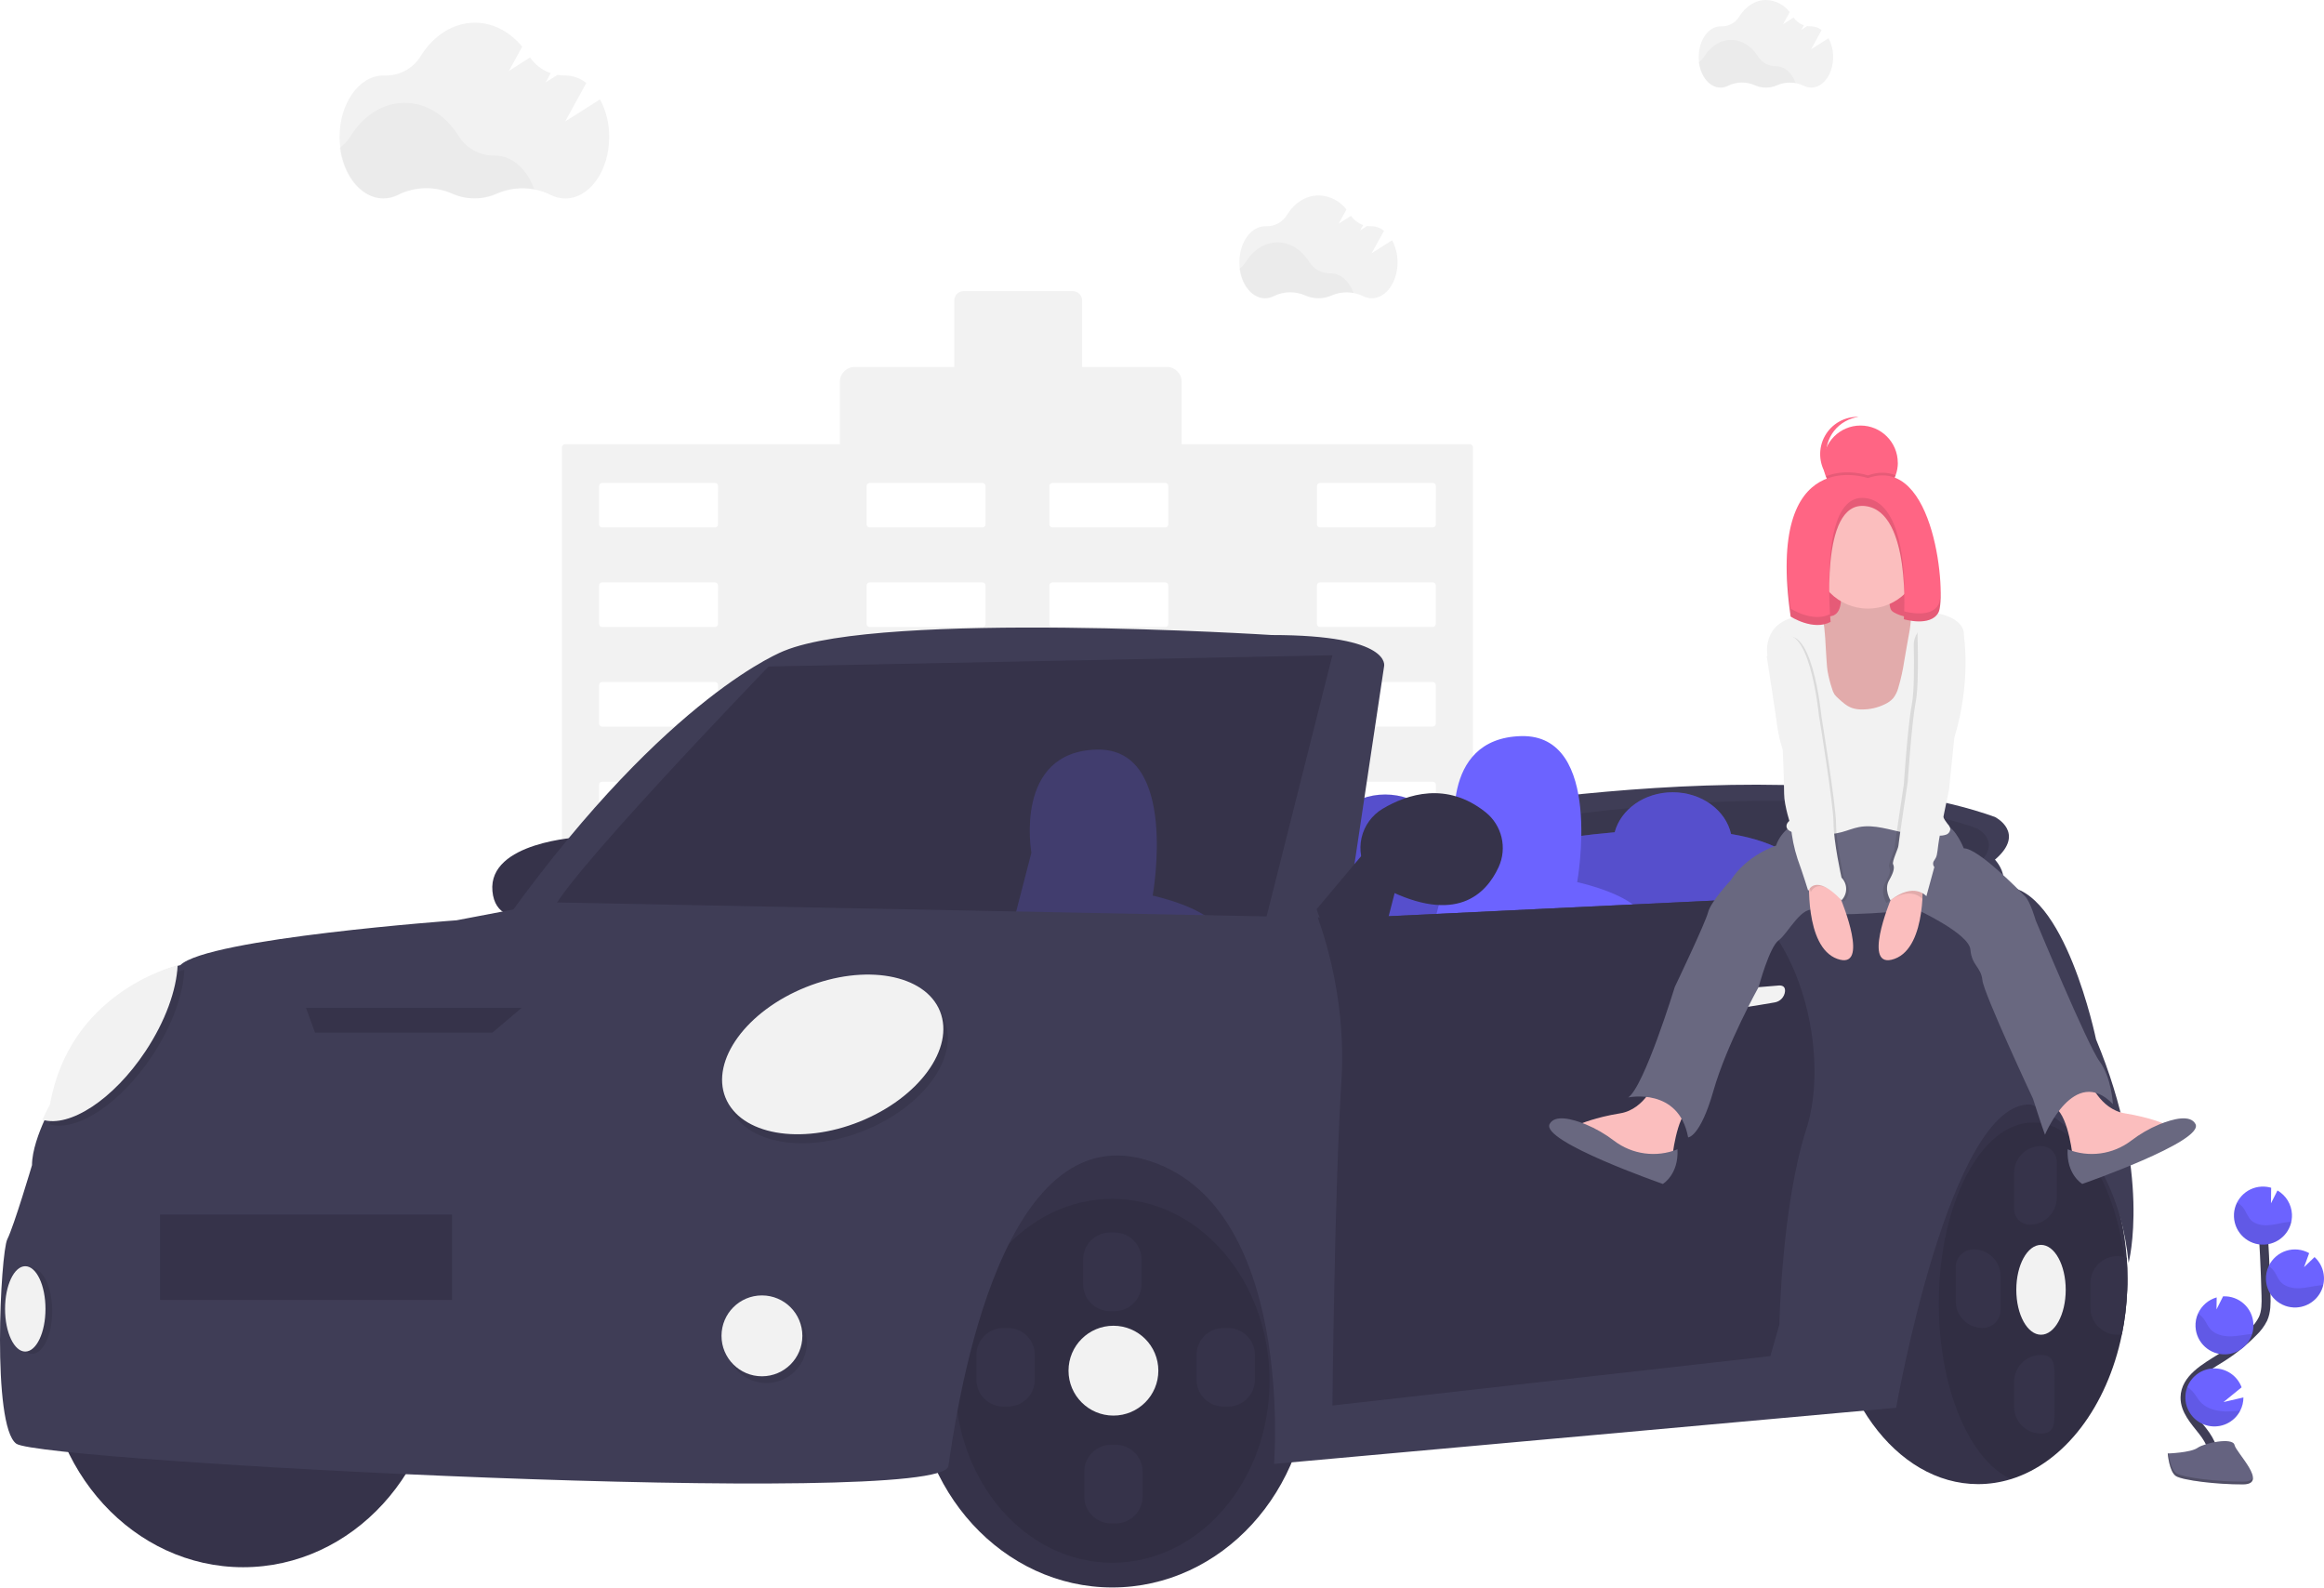
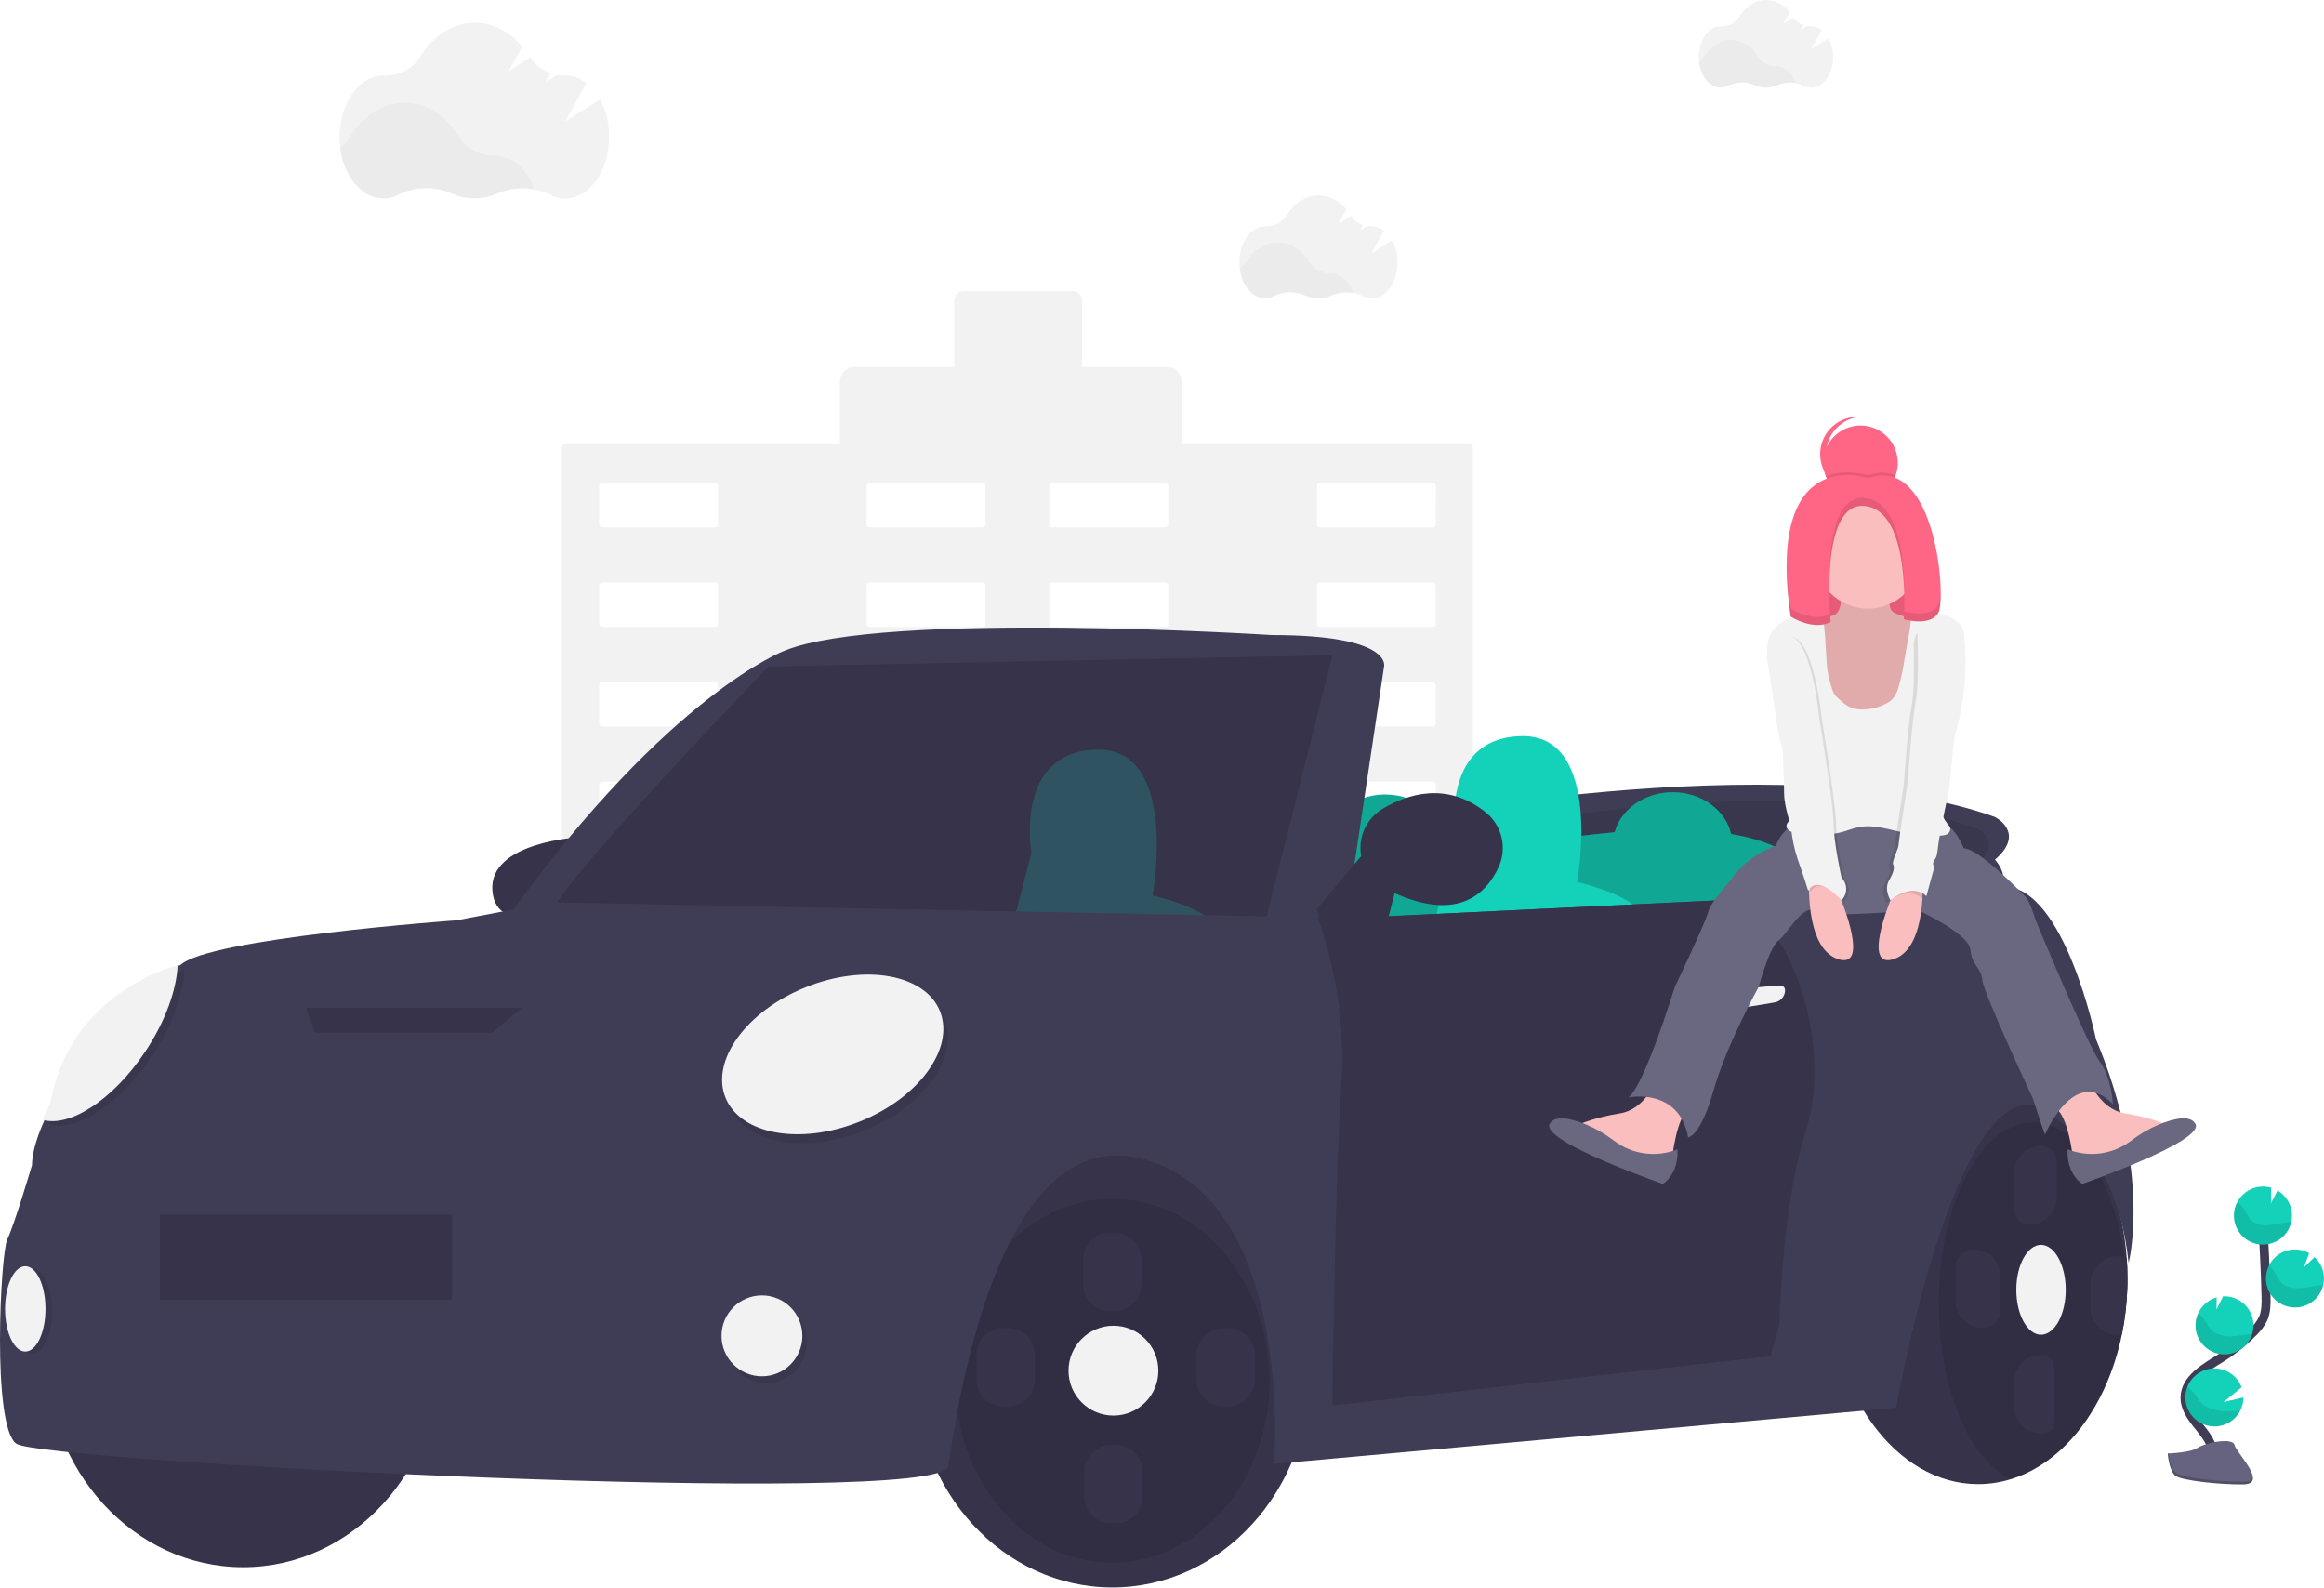
<svg xmlns="http://www.w3.org/2000/svg" data-name="Layer 1" width="1034.75" height="706.69" viewBox="0 0 1034.75 706.69">
  <path d="M737.11,294.39H608.76V266.63a6.64,6.64,0,0,0-6.64-6.64H564.43V230.42a4.18,4.18,0,0,0-4.18-4.18H511.7a4.18,4.18,0,0,0-4.18,4.18V260H463.21a6.64,6.64,0,0,0-6.64,6.64v27.76H334.18a1.35,1.35,0,0,0-1.34,1.35V664.26a1.35,1.35,0,0,0,1.34,1.35h81.34a1.35,1.35,0,0,0,1.35-1.35V614.68a1.36,1.36,0,0,1,1.35-1.35h34.36a1.36,1.36,0,0,1,1.35,1.35v49.58a1.35,1.35,0,0,0,1.34,1.35H616a1.36,1.36,0,0,0,1.35-1.35V614.68a1.35,1.35,0,0,1,1.34-1.35h34.36a1.35,1.35,0,0,1,1.35,1.35v49.58a1.36,1.36,0,0,0,1.35,1.35h81.34a1.36,1.36,0,0,0,1.35-1.35V295.74A1.36,1.36,0,0,0,737.11,294.39ZM402.31,596.11a1.34,1.34,0,0,1-1.34,1.34H350.73a1.34,1.34,0,0,1-1.35-1.34V579a1.35,1.35,0,0,1,1.35-1.35H401a1.35,1.35,0,0,1,1.34,1.35Zm0-44.34a1.34,1.34,0,0,1-1.34,1.35H350.73a1.34,1.34,0,0,1-1.35-1.35V534.62a1.34,1.34,0,0,1,1.35-1.35H401a1.34,1.34,0,0,1,1.34,1.35Zm0-44.33a1.35,1.35,0,0,1-1.34,1.35H350.73a1.35,1.35,0,0,1-1.35-1.35V490.28a1.35,1.35,0,0,1,1.35-1.35H401a1.35,1.35,0,0,1,1.34,1.35Zm0-44.34a1.34,1.34,0,0,1-1.34,1.35H350.73a1.34,1.34,0,0,1-1.35-1.35V446a1.34,1.34,0,0,1,1.35-1.35H401a1.34,1.34,0,0,1,1.34,1.35Zm0-44.33a1.35,1.35,0,0,1-1.34,1.35H350.73a1.35,1.35,0,0,1-1.35-1.35V401.61a1.34,1.34,0,0,1,1.35-1.34H401a1.34,1.34,0,0,1,1.34,1.34Zm0-44.33a1.34,1.34,0,0,1-1.34,1.34H350.73a1.34,1.34,0,0,1-1.35-1.34V357.28a1.35,1.35,0,0,1,1.35-1.35H401a1.35,1.35,0,0,1,1.34,1.35Zm0-44.34a1.34,1.34,0,0,1-1.34,1.35H350.73a1.34,1.34,0,0,1-1.35-1.35V313a1.34,1.34,0,0,1,1.35-1.35H401a1.34,1.34,0,0,1,1.34,1.35Zm119.11,266a1.34,1.34,0,0,1-1.35,1.34H469.83a1.35,1.35,0,0,1-1.35-1.34V579a1.36,1.36,0,0,1,1.35-1.35h50.24a1.35,1.35,0,0,1,1.35,1.35Zm0-44.34a1.34,1.34,0,0,1-1.35,1.35H469.83a1.35,1.35,0,0,1-1.35-1.35V534.62a1.35,1.35,0,0,1,1.35-1.35h50.24a1.34,1.34,0,0,1,1.35,1.35Zm0-44.33a1.35,1.35,0,0,1-1.35,1.35H469.83a1.36,1.36,0,0,1-1.35-1.35V490.28a1.36,1.36,0,0,1,1.35-1.35h50.24a1.35,1.35,0,0,1,1.35,1.35Zm0-44.34a1.34,1.34,0,0,1-1.35,1.35H469.83a1.35,1.35,0,0,1-1.35-1.35V446a1.35,1.35,0,0,1,1.35-1.35h50.24a1.34,1.34,0,0,1,1.35,1.35Zm0-44.33a1.35,1.35,0,0,1-1.35,1.35H469.83a1.36,1.36,0,0,1-1.35-1.35V401.61a1.35,1.35,0,0,1,1.35-1.34h50.24a1.34,1.34,0,0,1,1.35,1.34Zm0-44.33a1.34,1.34,0,0,1-1.35,1.34H469.83a1.35,1.35,0,0,1-1.35-1.34V357.28a1.36,1.36,0,0,1,1.35-1.35h50.24a1.35,1.35,0,0,1,1.35,1.35Zm0-44.34a1.34,1.34,0,0,1-1.35,1.35H469.83a1.35,1.35,0,0,1-1.35-1.35V313a1.35,1.35,0,0,1,1.35-1.35h50.24a1.34,1.34,0,0,1,1.35,1.35Zm81.39,266a1.34,1.34,0,0,1-1.35,1.34H551.22a1.35,1.35,0,0,1-1.35-1.34V579a1.36,1.36,0,0,1,1.35-1.35h50.24a1.35,1.35,0,0,1,1.35,1.35Zm0-44.34a1.34,1.34,0,0,1-1.35,1.35H551.22a1.35,1.35,0,0,1-1.35-1.35V534.62a1.35,1.35,0,0,1,1.35-1.35h50.24a1.34,1.34,0,0,1,1.35,1.35Zm0-44.33a1.35,1.35,0,0,1-1.35,1.35H551.22a1.36,1.36,0,0,1-1.35-1.35V490.28a1.36,1.36,0,0,1,1.35-1.35h50.24a1.35,1.35,0,0,1,1.35,1.35Zm0-44.34a1.34,1.34,0,0,1-1.35,1.35H551.22a1.35,1.35,0,0,1-1.35-1.35V446a1.35,1.35,0,0,1,1.35-1.35h50.24a1.34,1.34,0,0,1,1.35,1.35Zm0-44.33a1.35,1.35,0,0,1-1.35,1.35H551.22a1.36,1.36,0,0,1-1.35-1.35V401.61a1.35,1.35,0,0,1,1.35-1.34h50.24a1.34,1.34,0,0,1,1.35,1.34Zm0-44.33a1.34,1.34,0,0,1-1.35,1.34H551.22a1.35,1.35,0,0,1-1.35-1.34V357.28a1.36,1.36,0,0,1,1.35-1.35h50.24a1.35,1.35,0,0,1,1.35,1.35Zm0-44.34a1.34,1.34,0,0,1-1.35,1.35H551.22a1.35,1.35,0,0,1-1.35-1.35V313a1.35,1.35,0,0,1,1.35-1.35h50.24a1.34,1.34,0,0,1,1.35,1.35Zm119.11,266a1.35,1.35,0,0,1-1.35,1.34H670.33a1.34,1.34,0,0,1-1.35-1.34V579a1.35,1.35,0,0,1,1.35-1.35h50.24a1.36,1.36,0,0,1,1.35,1.35Zm0-44.34a1.35,1.35,0,0,1-1.35,1.35H670.33a1.34,1.34,0,0,1-1.35-1.35V534.62a1.34,1.34,0,0,1,1.35-1.35h50.24a1.35,1.35,0,0,1,1.35,1.35Zm0-44.33a1.36,1.36,0,0,1-1.35,1.35H670.33a1.35,1.35,0,0,1-1.35-1.35V490.28a1.35,1.35,0,0,1,1.35-1.35h50.24a1.36,1.36,0,0,1,1.35,1.35Zm0-44.34a1.35,1.35,0,0,1-1.35,1.35H670.33A1.34,1.34,0,0,1,669,463.1V446a1.34,1.34,0,0,1,1.35-1.35h50.24a1.35,1.35,0,0,1,1.35,1.35Zm0-44.33a1.36,1.36,0,0,1-1.35,1.35H670.33a1.35,1.35,0,0,1-1.35-1.35V401.61a1.34,1.34,0,0,1,1.35-1.34h50.24a1.35,1.35,0,0,1,1.35,1.34Zm0-44.33a1.35,1.35,0,0,1-1.35,1.34H670.33a1.34,1.34,0,0,1-1.35-1.34V357.28a1.35,1.35,0,0,1,1.35-1.35h50.24a1.36,1.36,0,0,1,1.35,1.35Zm0-44.34a1.35,1.35,0,0,1-1.35,1.35H670.33A1.34,1.34,0,0,1,669,330.1V313a1.34,1.34,0,0,1,1.35-1.35h50.24a1.35,1.35,0,0,1,1.35,1.35Z" transform="translate(-82.63 -96.65)" fill="#f2f2f2" />
  <path d="M349.78,140.89l-15.52,9.84,9.42-17.14a15.35,15.35,0,0,0-9.38-3.35h-.25a18.09,18.09,0,0,1-3.22-.24l-5.26,3.33,2.25-4.1a18.66,18.66,0,0,1-9.2-7l-9.41,6,5.94-10.81c-5.5-6.61-12.92-10.66-21.09-10.66-9.79,0-18.51,5.82-24.14,14.89a18,18,0,0,1-16,8.6h-.52c-10.81,0-19.57,12.26-19.57,27.37S242.63,185,253.44,185a14.72,14.72,0,0,0,6.81-1.71,28.21,28.21,0,0,1,23.69-.46,24.66,24.66,0,0,0,20.14,0,28.23,28.23,0,0,1,23.47.46A14.72,14.72,0,0,0,334.3,185c10.81,0,19.57-12.26,19.57-27.38A34.7,34.7,0,0,0,349.78,140.89Z" transform="translate(-82.63 -96.65)" fill="#f2f2f2" />
  <path d="M320.53,180.94a28.89,28.89,0,0,0-16.77,1.82,24.69,24.69,0,0,1-20.13,0,28.28,28.28,0,0,0-23.69.46,14.61,14.61,0,0,1-6.82,1.71c-9.6,0-17.59-9.67-19.25-22.43a18.43,18.43,0,0,0,4.8-5.18c5.63-9.07,14.35-14.89,24.14-14.89s18.4,5.75,24,14.73a18.48,18.48,0,0,0,15.95,8.76h.25C310.69,165.87,317.31,172,320.53,180.94Z" transform="translate(-82.63 -96.65)" opacity="0.03" />
  <path d="M896.76,113.68,889,118.59l4.7-8.55a7.67,7.67,0,0,0-4.68-1.67h-.12a8.6,8.6,0,0,1-1.61-.12l-2.62,1.67,1.12-2a9.4,9.4,0,0,1-4.59-3.48l-4.69,3,3-5.39A13.71,13.71,0,0,0,869,96.65c-4.88,0-9.23,2.91-12,7.43a9,9,0,0,1-8,4.29h-.26c-5.39,0-9.76,6.11-9.76,13.65s4.37,13.65,9.76,13.65a7.32,7.32,0,0,0,3.4-.85,14.08,14.08,0,0,1,11.81-.23,12.33,12.33,0,0,0,10.05,0,14.11,14.11,0,0,1,11.71.23,7.29,7.29,0,0,0,3.36.83c5.39,0,9.76-6.11,9.76-13.65A17.38,17.38,0,0,0,896.76,113.68Z" transform="translate(-82.63 -96.65)" fill="#f2f2f2" />
  <path d="M882.17,133.65a14.52,14.52,0,0,0-8.37.91,12.28,12.28,0,0,1-5,1.06,12.41,12.41,0,0,1-5-1.08,14.1,14.1,0,0,0-11.82.23,7.29,7.29,0,0,1-3.4.85c-4.79,0-8.77-4.82-9.6-11.19a9.26,9.26,0,0,0,2.4-2.58c2.8-4.52,7.15-7.43,12-7.43s9.18,2.87,12,7.35a9.22,9.22,0,0,0,8,4.37h.13C877.26,126.14,880.56,129.2,882.17,133.65Z" transform="translate(-82.63 -96.65)" opacity="0.03" />
  <path d="M702.45,203.61l-9.1,5.77,5.52-10a9,9,0,0,0-5.5-2h-.15a10.79,10.79,0,0,1-1.89-.14l-3.08,2,1.32-2.41a11,11,0,0,1-5.4-4.09l-5.52,3.5,3.49-6.34a16.15,16.15,0,0,0-12.37-6.26c-5.74,0-10.86,3.42-14.16,8.74a10.56,10.56,0,0,1-9.36,5h-.31c-6.34,0-11.47,7.19-11.47,16s5.13,16.05,11.47,16.05a8.56,8.56,0,0,0,4-1,16.56,16.56,0,0,1,13.89-.27,14.52,14.52,0,0,0,11.81,0,16.58,16.58,0,0,1,13.77.27,8.68,8.68,0,0,0,4,1c6.34,0,11.48-7.18,11.48-16.05A20.4,20.4,0,0,0,702.45,203.61Z" transform="translate(-82.63 -96.65)" fill="#f2f2f2" />
  <path d="M685.3,227.1a17,17,0,0,0-9.84,1.07,14.52,14.52,0,0,1-11.81,0,16.56,16.56,0,0,0-13.89.27,8.59,8.59,0,0,1-4,1c-5.63,0-10.32-5.67-11.29-13.15a10.75,10.75,0,0,0,2.81-3c3.3-5.32,8.42-8.73,14.16-8.73s10.8,3.37,14.1,8.63a10.82,10.82,0,0,0,9.35,5.14H675C679.52,218.26,683.41,221.86,685.3,227.1Z" transform="translate(-82.63 -96.65)" opacity="0.03" />
  <path d="M1029.88,665.85c0,1.72,0,3.44-.11,5.14a121.57,121.57,0,0,1-2.38,19.69c-6.57,32.11-25.54,57.07-49.37,64.44a49.29,49.29,0,0,1-14.64,2.23c-36.73,0-66.5-41-66.5-91.5s29.77-91.5,66.5-91.5c34.45,0,62.79,36.06,66.16,82.25C1029.77,659.64,1029.88,662.73,1029.88,665.85Z" transform="translate(-82.63 -96.65)" fill="#36334a" />
  <path d="M1029.77,671a121.57,121.57,0,0,1-2.38,19.69c-6.57,32.11-25.54,57.07-49.37,64.44-18.45-8.49-32.14-40.31-32.14-78.27,0-44.46,18.8-80.5,42-80.5,19.47,0,35.85,25.42,40.6,59.91C1029.14,661,1029.57,665.94,1029.77,671Z" transform="translate(-82.63 -96.65)" opacity="0.1" />
  <path d="M695.88,463.35s180-37,275-3c0,0,14,7,0,19,0,0,13.24,14-9.88,19L869.15,504,695.88,486.35Z" transform="translate(-82.63 -96.65)" fill="#3f3d56" />
  <path d="M727.38,468s154.11-31.68,235.45-2.57c0,0,12,6,0,16.27,0,0,11.33,12-8.46,16.27l-78.64,4.83L727.38,487.71Z" transform="translate(-82.63 -96.65)" opacity="0.1" />
-   <path d="M902.88,523.35l-12-24s5.26-24.28-37.5-31.42c-2.37-10.59-13.11-18.58-26-18.58-12.58,0-23.1,7.6-25.82,17.8-6.14.53-12.68,1.25-19.68,2.2l-9.78,52.44-1.22-2.44s6.21-28.68-49.76-32.87a20.82,20.82,0,0,0,4.76-13.13c0-12.71-11.87-23-26.5-23s-26.5,10.29-26.5,23a21,21,0,0,0,5.56,14.08q-7.85.75-16.56,1.92l-11,59,51,7,81-12L775.71,529l46.17,6.34Z" transform="translate(-82.63 -96.65)" fill="#6c63ff" />
+   <path d="M902.88,523.35l-12-24s5.26-24.28-37.5-31.42c-2.37-10.59-13.11-18.58-26-18.58-12.58,0-23.1,7.6-25.82,17.8-6.14.53-12.68,1.25-19.68,2.2l-9.78,52.44-1.22-2.44s6.21-28.68-49.76-32.87a20.82,20.82,0,0,0,4.76-13.13c0-12.71-11.87-23-26.5-23s-26.5,10.29-26.5,23a21,21,0,0,0,5.56,14.08q-7.85.75-16.56,1.92l-11,59,51,7,81-12L775.71,529l46.17,6.34Z" transform="translate(-82.63 -96.65)" fill="#14d1b9" />
  <path d="M902.88,523.35l-12-24s5.26-24.28-37.5-31.42c-2.37-10.59-13.11-18.58-26-18.58-12.58,0-23.1,7.6-25.82,17.8-6.14.53-12.68,1.25-19.68,2.2l-9.78,52.44-1.22-2.44s6.21-28.68-49.76-32.87a20.82,20.82,0,0,0,4.76-13.13c0-12.71-11.87-23-26.5-23s-26.5,10.29-26.5,23a21,21,0,0,0,5.56,14.08q-7.85.75-16.56,1.92l-11,59,51,7,81-12L775.71,529l46.17,6.34Z" transform="translate(-82.63 -96.65)" opacity="0.2" />
-   <path d="M730.86,470.23s-8-44.88,29-45.88,25,65,25,65,28,6,30,17-97,14-97,14Z" transform="translate(-82.63 -96.65)" fill="#6c63ff" />
+   <path d="M730.86,470.23s-8-44.88,29-45.88,25,65,25,65,28,6,30,17-97,14-97,14Z" transform="translate(-82.63 -96.65)" fill="#14d1b9" />
  <path d="M665.88,707.35c0,53-39.4,96-88,96s-88-43-88-96,39.89-104.5,88.5-104.5S665.88,654.33,665.88,707.35Z" transform="translate(-82.63 -96.65)" fill="#36334a" />
  <ellipse cx="495.25" cy="614.7" rx="70" ry="80.99" opacity="0.1" />
  <ellipse cx="108.25" cy="601.69" rx="88" ry="96" fill="#36334a" />
  <path d="M340.88,469.35s-41,2-39,24,35,6,35,6Z" transform="translate(-82.63 -96.65)" fill="#36334a" />
  <path d="M682,506l16.88-112.65s4-14-50-14c0,0-173-11-217,7,0,0-51,19-122,117C309.88,503.35,675,512,682,506Z" transform="translate(-82.63 -96.65)" fill="#3f3d56" />
  <path d="M675.88,388.35l-31,123-19.44-.47-92-2.24-205.19-5c-.57-9.72,96.6-110.29,96.6-110.29Z" transform="translate(-82.63 -96.65)" fill="#36334a" />
-   <path d="M533.47,508.64l8.38-32.4s-8-44.89,29-45.89,25,65,25,65,25.5,5.47,29.56,15.53Z" transform="translate(-82.63 -96.65)" fill="#6c63ff" opacity="0.2" />
+   <path d="M533.47,508.64l8.38-32.4s-8-44.89,29-45.89,25,65,25,65,25.5,5.47,29.56,15.53Z" transform="translate(-82.63 -96.65)" fill="#14d1b9" opacity="0.2" />
  <path d="M1030.38,658.85c-6-58-43.5-70.5-43.5-70.5-36-2-60,135-60,135l-277,25s9.5-116.5-57.5-135.5-84.5,117.5-87.5,136.5-404-2-415-10-7-85-4-91,11-33,11-33c0-6.44,3.08-14.58,5.64-20.23,1.8-4,3.36-6.77,3.36-6.77,8.69-49.28,53.81-61.21,56.84-62l.16,0c12-12,123-20,123-20l42-8,341.47,6.71,14.53.29L857.48,497l117.4-5.65c27,0,41,68,41,68C1040.88,619.35,1030.38,658.85,1030.38,658.85Z" transform="translate(-82.63 -96.65)" fill="#3f3d56" />
  <ellipse cx="455.39" cy="570.05" rx="51.48" ry="32.23" transform="translate(-262.51 114.57) rotate(-21.92)" opacity="0.1" />
  <ellipse cx="453.39" cy="566.05" rx="51.48" ry="32.23" transform="translate(-261.16 113.53) rotate(-21.92)" fill="#f2f2f2" />
  <path d="M164.72,528.39c-.51,11-5.44,24.88-14.31,38.25-14.27,21.52-33.84,34.19-45.89,30.48,1.8-4,3.36-6.77,3.36-6.77C116.57,541.07,161.69,529.14,164.72,528.39Z" transform="translate(-82.63 -96.65)" opacity="0.1" />
  <path d="M161.72,526.39c-.51,11-5.44,24.88-14.31,38.25-14.27,21.52-33.84,34.19-45.89,30.48,1.8-4,3.36-6.77,3.36-6.77C113.57,539.07,158.69,527.14,161.72,526.39Z" transform="translate(-82.63 -96.65)" fill="#f2f2f2" />
  <polygon points="219.25 459.69 140.25 459.69 136.25 448.69 232.25 448.69 219.25 459.69" fill="#36334a" />
  <rect x="71.25" y="540.69" width="130" height="38" fill="#36334a" />
  <circle cx="341.25" cy="597.69" r="18" opacity="0.1" />
  <circle cx="339.25" cy="594.69" r="18" fill="#f2f2f2" />
  <ellipse cx="14.25" cy="583.69" rx="9" ry="19" opacity="0.1" />
  <ellipse cx="11.25" cy="582.69" rx="9" ry="19" fill="#f2f2f2" />
  <path d="M886.88,599.35c-11,34-12,87-12,87l-4,14-195,22s1-98,4-144c2.11-32.45-5.72-59.92-10.53-73.29l14.53.29L857.48,497C886.48,517.33,896.75,568.82,886.88,599.35Z" transform="translate(-82.63 -96.65)" fill="#36334a" />
  <path d="M842.42,538.05a4.91,4.91,0,0,0-4.52,5.69,3.51,3.51,0,0,0,2,2.61c3.23,1.61,24.73-2,32.88-3.44a5.53,5.53,0,0,0,4.62-4.93c.1-1.42-.42-2.63-2.5-2.63Z" transform="translate(-82.63 -96.65)" fill="#f2f2f2" />
  <path d="M668.88,501.35s5,22,29,15l8-31-16-9Z" transform="translate(-82.63 -96.65)" fill="#36334a" />
  <path d="M698.27,456.68c11-6.52,28.45-12.22,45.71,1.47a20.4,20.4,0,0,1,5.89,24.54c-5.65,12.23-19.06,25.5-50.37,9.61a20.2,20.2,0,0,1-7.62-6.74l-.16-.24A20.3,20.3,0,0,1,698.27,456.68Z" transform="translate(-82.63 -96.65)" fill="#36334a" />
  <circle cx="495.75" cy="610.19" r="20" fill="#f2f2f2" />
  <ellipse cx="908.75" cy="574.19" rx="11" ry="20" fill="#f2f2f2" />
  <rect x="482.25" y="548.69" width="26" height="35" rx="12" fill="#36334a" />
  <path d="M908.75,510.19h0a7,7,0,0,1,7,7v16a12,12,0,0,1-12,12h0a7,7,0,0,1-7-7v-16a12,12,0,0,1,12-12Z" fill="#36334a" />
  <path d="M991.38,734.85h0a12,12,0,0,1-12-12v-11a12,12,0,0,1,12-12h0c6.6,0,6,5.4,6,12v11C997.37,729.45,998,734.85,991.38,734.85Z" transform="translate(-82.63 -96.65)" fill="#36334a" />
  <path d="M878.75,556.19h0a12,12,0,0,1,12,12v15a8,8,0,0,1-8,8h0a12,12,0,0,1-12-12v-15A8,8,0,0,1,878.75,556.19Z" fill="#36334a" />
  <path d="M1029.88,665.85c0,1.72,0,3.44-.11,5.14a121.57,121.57,0,0,1-2.38,19.69,12.21,12.21,0,0,1-2,.17,12,12,0,0,1-12-12v-11a12,12,0,0,1,12-12,11.71,11.71,0,0,1,3.1.41c.36.1.72.21,1.06.34C1029.77,659.64,1029.88,662.73,1029.88,665.85Z" transform="translate(-82.63 -96.65)" fill="#36334a" />
  <rect x="532.75" y="591.19" width="26" height="35" rx="12" fill="#36334a" />
  <rect x="434.75" y="591.19" width="26" height="35" rx="12" fill="#36334a" />
  <rect x="482.75" y="643.19" width="26" height="35" rx="12" fill="#36334a" />
  <path d="M927.64,302.66a16.42,16.42,0,0,1-1,5.59,16.6,16.6,0,0,1-31.09.44,16.33,16.33,0,0,1-1.14-6,16.6,16.6,0,0,1,33.2,0Z" transform="translate(-82.63 -96.65)" fill="#ff6584" />
  <path d="M897.78,306.8a16.6,16.6,0,0,1,6.46-22.57,16.43,16.43,0,0,1,6-2,16.6,16.6,0,1,0,1.4,33.07A16.59,16.59,0,0,1,897.78,306.8Z" transform="translate(-82.63 -96.65)" fill="#ff6584" />
  <rect x="807.66" y="229.13" width="44.47" height="69.37" fill="#ff6584" />
  <rect x="808.66" y="227.13" width="44.47" height="69.37" opacity="0.1" />
  <path d="M820,577.46s-4.74,13-16,14.82S786.24,597,786.24,597l26.68,17.19,14.23-1.78s1.77-18.38,7.7-22.53S820,577.46,820,577.46Z" transform="translate(-82.63 -96.65)" fill="#fbbebe" />
  <path d="M1012.72,577.46s4.74,13,16,14.82,17.78,4.75,17.78,4.75l-26.68,17.19-14.23-1.78s-1.77-18.38-7.7-22.53S1012.72,577.46,1012.72,577.46Z" transform="translate(-82.63 -96.65)" fill="#fbbebe" />
  <path d="M882.88,462.44s-7.12,3.56-9.49,10.67c0,0-13,4.15-20.16,15.42,0,0-8.89,9.48-10.08,14.23S828.33,536,828.33,536s-13.63,44.46-20.75,49.21c0,0,22.53-4.75,26.68,17.78,0,0,5.34,0,11.27-20.75S865.68,536,865.68,536s4.75-17.79,8.9-20.75,10.67-16.6,16.6-13.05,45.06-.59,45.06-.59,23.12,10.67,23.71,17.79,4.75,7.7,5.34,13.63,22.53,52.77,22.53,52.77,4.15,13,5.33,16c0,0,13.05-31.42,30.24-13.64,0,0-.59-11.86-5.93-19S989,506.31,989,506.31s-2.37-8.3-4.74-10.67S963.51,474.3,957,474.3c0,0-3.56-8.9-7.71-10.08Z" transform="translate(-82.63 -96.65)" fill="#696880" />
  <path d="M829.52,608.29a28.89,28.89,0,0,1-28.23-3.8,56.27,56.27,0,0,0-12.59-7.29c-6.28-2.54-13.81-4.43-16.1-.17-4.15,7.7,50.4,26.68,50.4,26.68S830.11,619.55,829.52,608.29Z" transform="translate(-82.63 -96.65)" fill="#696880" />
  <path d="M1003.23,608.29a28.89,28.89,0,0,0,28.23-3.8,56.27,56.27,0,0,1,12.59-7.29c6.28-2.54,13.81-4.43,16.1-.17,4.15,7.7-50.4,26.68-50.4,26.68S1002.64,619.55,1003.23,608.29Z" transform="translate(-82.63 -96.65)" fill="#696880" />
  <path d="M902.26,364.92c-.23,2.06-.9,4.29-2.66,5.39-1.44.9-3.26.82-4.92,1.17a11.44,11.44,0,0,0-7.83,6.76,17.52,17.52,0,0,0-.74,10.55,38.85,38.85,0,0,0,1.51,5.07c1.75,4.92,3.85,9.79,7.09,13.89a59,59,0,0,0,9.3,8.76c2.11,1.72,4.29,3.48,6.89,4.29a21.36,21.36,0,0,0,5.41.71c2.25.11,4.64.18,6.59-.94,3-1.73,3.9-5.56,5.52-8.62,1.39-2.61,3.45-4.81,4.74-7.47a29.78,29.78,0,0,0,2-6.51l2.77-12.31c1-4.46,1.92-9.5-.6-13.33a2.1,2.1,0,0,0-.74-.77,2.75,2.75,0,0,0-1.51-.16,16.32,16.32,0,0,1-9.15-2.09,3.62,3.62,0,0,1-1.15-.9,4.53,4.53,0,0,1-.71-2.11,22.29,22.29,0,0,0-1.28-4.46,3,3,0,0,0-.87-1.33,3.11,3.11,0,0,0-1.4-.47,114.49,114.49,0,0,0-12.93-1.36c-1.43-.06-3.57-.63-4.54.62S902.42,363.42,902.26,364.92Z" transform="translate(-82.63 -96.65)" fill="#fbbebe" />
  <path d="M902.26,364.92c-.23,2.06-.9,4.29-2.66,5.39-1.44.9-3.26.82-4.92,1.17a11.44,11.44,0,0,0-7.83,6.76,17.52,17.52,0,0,0-.74,10.55,38.85,38.85,0,0,0,1.51,5.07c1.75,4.92,3.85,9.79,7.09,13.89a59,59,0,0,0,9.3,8.76c2.11,1.72,4.29,3.48,6.89,4.29a21.36,21.36,0,0,0,5.41.71c2.25.11,4.64.18,6.59-.94,3-1.73,3.9-5.56,5.52-8.62,1.39-2.61,3.45-4.81,4.74-7.47a29.78,29.78,0,0,0,2-6.51l2.77-12.31c1-4.46,1.92-9.5-.6-13.33a2.1,2.1,0,0,0-.74-.77,2.75,2.75,0,0,0-1.51-.16,16.32,16.32,0,0,1-9.15-2.09,3.62,3.62,0,0,1-1.15-.9,4.53,4.53,0,0,1-.71-2.11,22.29,22.29,0,0,0-1.28-4.46,3,3,0,0,0-.87-1.33,3.11,3.11,0,0,0-1.4-.47,114.49,114.49,0,0,0-12.93-1.36c-1.43-.06-3.57-.63-4.54.62S902.42,363.42,902.26,364.92Z" transform="translate(-82.63 -96.65)" opacity="0.1" />
  <path d="M894.23,372a27.43,27.43,0,0,0-7.14-1.13c-5.72-.14-11.83,1.84-15.14,6.51a15.37,15.37,0,0,0-2.29,11.45,23.71,23.71,0,0,0,5.2,10.67,32.07,32.07,0,0,1,4,5.24c1.58,3,1.62,6.58,2,10,1,8.11,4.46,15.75,5.84,23.81s.18,17.42-6.19,22.56c-1.07.86-2.36,1.76-2.45,3.13-.15,2.19,2.7,3.13,4.89,3.33,6.55.63,13.27,1.24,19.63-.45,2.64-.7,5.17-1.79,7.85-2.29,6.81-1.27,13.65,1.33,20.45,2.59a91.81,91.81,0,0,0,14.91,1.21,8,8,0,0,0,3.44-.45,2.75,2.75,0,0,0,1.74-2.74,4.64,4.64,0,0,0-1.18-2c-3.44-4.26-4.49-9.9-5.43-15.29L941.26,430c-1.69-9.68-3.26-20.19,1.32-28.89,3.3-6.25,9.36-10.65,12.84-16.8A9.79,9.79,0,0,0,957,378c-.52-3.09-3.31-5.3-6.17-6.6a23.21,23.21,0,0,0-17.39-.63c.1,4.33-1,8.71-1.72,13l-1.21,7a89.13,89.13,0,0,1-2.7,12.2,13.22,13.22,0,0,1-2.17,4.42,11.43,11.43,0,0,1-3.83,2.79,22.76,22.76,0,0,1-10.15,2.31,13.32,13.32,0,0,1-4.48-.68c-2.38-.86-4.31-2.63-6.17-4.35a10.08,10.08,0,0,1-1.63-1.76,10.61,10.61,0,0,1-1.11-2.67,54.29,54.29,0,0,1-1.9-7.48c-.31-1.94-.4-3.91-.54-5.87C895.39,384,895.4,377.57,894.23,372Z" transform="translate(-82.63 -96.65)" fill="#f2f2f2" />
  <path d="M888.21,486.75s-2.37,31.42,12.45,36.76,1.78-26.09,1.78-26.09l-4.74-9.49Z" transform="translate(-82.63 -96.65)" fill="#fbbebe" />
  <path d="M938.61,486.75s2.37,31.42-12.45,36.76-1.78-26.09-1.78-26.09l4.74-9.49Z" transform="translate(-82.63 -96.65)" fill="#fbbebe" />
  <path d="M875.17,381.81l-4.74,7.71s4.15,26.68,4.74,31.42A61.84,61.84,0,0,0,877.54,431s.59,14.23.59,19.56,3,14.23,3,14.23a64.53,64.53,0,0,0,3,14.82c2.37,6.53,4.75,14.23,4.75,14.23s3-8.3,14.82,4.15a7.19,7.19,0,0,0,0-10.08s-3.56-16-3.56-24.3-6.52-48-6.52-48S889.4,370.54,875.17,381.81Z" transform="translate(-82.63 -96.65)" opacity="0.1" />
  <path d="M874,381.22l-4.74,7.7s4.15,26.68,4.74,31.43a62.25,62.25,0,0,0,2.38,10.07S877,444.65,877,450s3,14.23,3,14.23a64.82,64.82,0,0,0,3,14.82c2.37,6.52,4.74,14.23,4.74,14.23s3-8.3,14.82,4.15a7.18,7.18,0,0,0,0-10.08s-3.56-16-3.56-24.31-6.52-48-6.52-48S888.21,370,874,381.22Z" transform="translate(-82.63 -96.65)" fill="#f2f2f2" />
  <path d="M952.24,377.06l3,3.53s3.5,20.19-4.21,45.68l-2.37,23.13s-4.15,19.56-4.75,24.31-.59,5.33-1.77,7.11a2.28,2.28,0,0,0,0,3l-3.56,13.05s-5.34-6.52-16,1.78c0,0-3-4.75-.59-8.9s2.37-5.93,1.78-7.11,2.37-7.12,2.37-8.3,4.15-28.46,4.15-28.46,1.78-26.68,3.56-35.57c1.09-5.47,1.06-17.67.88-26.25-.19-8.93,10.62-13.78,17-7.49C951.9,376.7,952.07,376.88,952.24,377.06Z" transform="translate(-82.63 -96.65)" opacity="0.1" />
  <path d="M954,375.88l3,3.53s3.49,20.18-4.21,45.68l-2.37,23.12s-4.15,19.57-4.75,24.31-.59,5.34-1.78,7.11a2.31,2.31,0,0,0,0,3l-3.55,13s-5.34-6.52-16,1.78c0,0-3-4.74-.59-8.89s2.37-5.93,1.77-7.12,2.38-7.11,2.38-8.3,4.15-28.46,4.15-28.46,1.78-26.68,3.55-35.57.6-35.57.6-35.57S945.72,367,954,375.88Z" transform="translate(-82.63 -96.65)" fill="#f2f2f2" />
  <circle cx="831.67" cy="247.21" r="23.72" fill="#fbbebe" />
  <path d="M926.67,308.25a16.6,16.6,0,0,1-31.09.44c9.25-3.72,18.72-.4,18.72-.4C919,306.62,923.12,306.78,926.67,308.25Z" transform="translate(-82.63 -96.65)" opacity="0.1" />
  <path d="M914.3,309.48s-45.65-16-34.39,61.66c0,0,10.08,6.52,17.79,2.37,0,0-5.34-54,15.41-51.58s17.2,50.39,17.2,50.39,11.86,3.56,15.41-3S944.54,298.8,914.3,309.48Z" transform="translate(-82.63 -96.65)" fill="#ff6584" />
  <path d="M913.11,318.37c-14.24-1.63-16.19,23.26-16,39.05.18-15.69,2.82-37,16-35.49,14.82,1.69,17.24,26.65,17.42,40.79C930.69,349.75,929.27,320.22,913.11,318.37Z" transform="translate(-82.63 -96.65)" opacity="0.1" />
  <path d="M879.91,367.58A161.19,161.19,0,0,1,878.14,347a152.23,152.23,0,0,0,1.77,24.1s10.08,6.52,17.79,2.37c0,0-.13-1.28-.27-3.43C889.76,374,879.91,367.58,879.91,367.58Z" transform="translate(-82.63 -96.65)" opacity="0.1" />
  <path d="M945.72,365.8c-3.31,6.07-13.82,3.41-15.25,3-.07,2.2-.16,3.51-.16,3.51s11.86,3.56,15.41-3c.74-1.35,1.12-5.14,1-10.21C946.62,362.41,946.27,364.79,945.72,365.8Z" transform="translate(-82.63 -96.65)" opacity="0.1" />
  <path d="M1067.29,749.54c2.74-5.07-.37-11.29-3.94-15.81s-7.93-9.23-7.84-15c.14-8.28,8.93-13.17,16-17.56a77.94,77.94,0,0,0,14.33-11.52,21.21,21.21,0,0,0,4.4-5.89c1.45-3.24,1.41-6.93,1.32-10.48q-.45-17.73-1.75-35.43" transform="translate(-82.63 -96.65)" fill="none" stroke="#3f3d56" stroke-miterlimit="10" stroke-width="4" />
-   <path d="M1103.11,637.21a12.9,12.9,0,0,0-6.45-10.59l-2.89,5.72.09-6.93a13.08,13.08,0,0,0-4.26-.51,12.92,12.92,0,1,0,13.51,12.31Z" transform="translate(-82.63 -96.65)" fill="#6c63ff" />
-   <path d="M1080.07,724.66a12.92,12.92,0,0,1-24.39-5.3,12.75,12.75,0,0,1,.84-5.25,12.93,12.93,0,0,1,24.18.14l-8.07,6.57,8.87-2.06A12.79,12.79,0,0,1,1080.07,724.66Z" transform="translate(-82.63 -96.65)" fill="#6c63ff" />
-   <path d="M1073.69,699.57a12.92,12.92,0,0,1-13.51-12.31,12.75,12.75,0,0,1,1.12-5.88,13,13,0,0,1,8.29-7.16l-.06,5.33,2.92-5.8h0a12.92,12.92,0,0,1,13.5,12.31,12.67,12.67,0,0,1-.55,4.41A12.92,12.92,0,0,1,1073.69,699.57Z" transform="translate(-82.63 -96.65)" fill="#6c63ff" />
-   <path d="M1105.06,678.7a12.92,12.92,0,0,1-13.51-12.31,12.7,12.7,0,0,1,1.22-6.12,12.91,12.91,0,0,1,18-5.75l-2.28,6.25,4.69-4.51a12.91,12.91,0,0,1,4.18,8.92,12.67,12.67,0,0,1-.33,3.56A12.92,12.92,0,0,1,1105.06,678.7Z" transform="translate(-82.63 -96.65)" fill="#6c63ff" />
+   <path d="M1103.11,637.21a12.9,12.9,0,0,0-6.45-10.59l-2.89,5.72.09-6.93a13.08,13.08,0,0,0-4.26-.51,12.92,12.92,0,1,0,13.51,12.31Z" transform="translate(-82.63 -96.65)" fill="#14d1b9" />
+   <path d="M1080.07,724.66a12.92,12.92,0,0,1-24.39-5.3,12.75,12.75,0,0,1,.84-5.25,12.93,12.93,0,0,1,24.18.14l-8.07,6.57,8.87-2.06A12.79,12.79,0,0,1,1080.07,724.66Z" transform="translate(-82.63 -96.65)" fill="#14d1b9" />
+   <path d="M1073.69,699.57a12.92,12.92,0,0,1-13.51-12.31,12.75,12.75,0,0,1,1.12-5.88,13,13,0,0,1,8.29-7.16l-.06,5.33,2.92-5.8h0a12.92,12.92,0,0,1,13.5,12.31,12.67,12.67,0,0,1-.55,4.41A12.92,12.92,0,0,1,1073.69,699.57Z" transform="translate(-82.63 -96.65)" fill="#14d1b9" />
+   <path d="M1105.06,678.7a12.92,12.92,0,0,1-13.51-12.31,12.7,12.7,0,0,1,1.22-6.12,12.91,12.91,0,0,1,18-5.75l-2.28,6.25,4.69-4.51a12.91,12.91,0,0,1,4.18,8.92,12.67,12.67,0,0,1-.33,3.56A12.92,12.92,0,0,1,1105.06,678.7Z" transform="translate(-82.63 -96.65)" fill="#14d1b9" />
  <path d="M1101.38,640.65c-3,.33-5.89,1.25-8.88,1.44s-6.28-.53-8.17-2.86a40.27,40.27,0,0,1-2.39-4.2,9.28,9.28,0,0,0-3.25-3.07,12.77,12.77,0,0,0-1.39,6.45,12.92,12.92,0,0,0,25.54,2.13C1102.35,640.56,1101.86,640.6,1101.38,640.65Z" transform="translate(-82.63 -96.65)" opacity="0.1" />
  <path d="M1105.06,678.7a12.92,12.92,0,0,1-13.51-12.31,12.7,12.7,0,0,1,1.22-6.12,9.6,9.6,0,0,1,2.6,2.6c.92,1.39,1.47,3,2.56,4.27,2,2.36,5.45,3.14,8.57,3s6.12-1,9.23-1.31c.43,0,.87-.07,1.3-.08A12.92,12.92,0,0,1,1105.06,678.7Z" transform="translate(-82.63 -96.65)" opacity="0.1" />
  <path d="M1073.69,699.57a12.92,12.92,0,0,1-13.51-12.31,12.75,12.75,0,0,1,1.12-5.88A10.65,10.65,0,0,1,1064,684c1,1.42,1.63,3,2.8,4.36,2.18,2.43,5.85,3.28,9.15,3.21s6.28-.86,9.46-1.1A12.92,12.92,0,0,1,1073.69,699.57Z" transform="translate(-82.63 -96.65)" opacity="0.1" />
  <path d="M1080.07,724.66a12.92,12.92,0,0,1-24.39-5.3,12.75,12.75,0,0,1,.84-5.25,13,13,0,0,1,2.83,2.53c1.23,1.5,2,3.2,3.46,4.59,2.64,2.6,6.91,3.67,10.7,3.77A57,57,0,0,0,1080.07,724.66Z" transform="translate(-82.63 -96.65)" opacity="0.1" />
  <path d="M1047.81,743.7s10.19-.31,13.27-2.5,15.68-4.8,16.45-1.29,15.32,17.46,3.81,17.55-26.75-1.79-29.82-3.66S1047.81,743.7,1047.81,743.7Z" transform="translate(-82.63 -96.65)" fill="#656380" />
  <path d="M1081.54,756.24c-11.51.09-26.75-1.8-29.82-3.66-2.33-1.43-3.26-6.53-3.57-8.89h-.34s.64,8.23,3.71,10.1,18.31,3.75,29.82,3.66c3.32,0,4.47-1.21,4.41-3C1085.29,755.56,1084,756.22,1081.54,756.24Z" transform="translate(-82.63 -96.65)" opacity="0.2" />
</svg>
